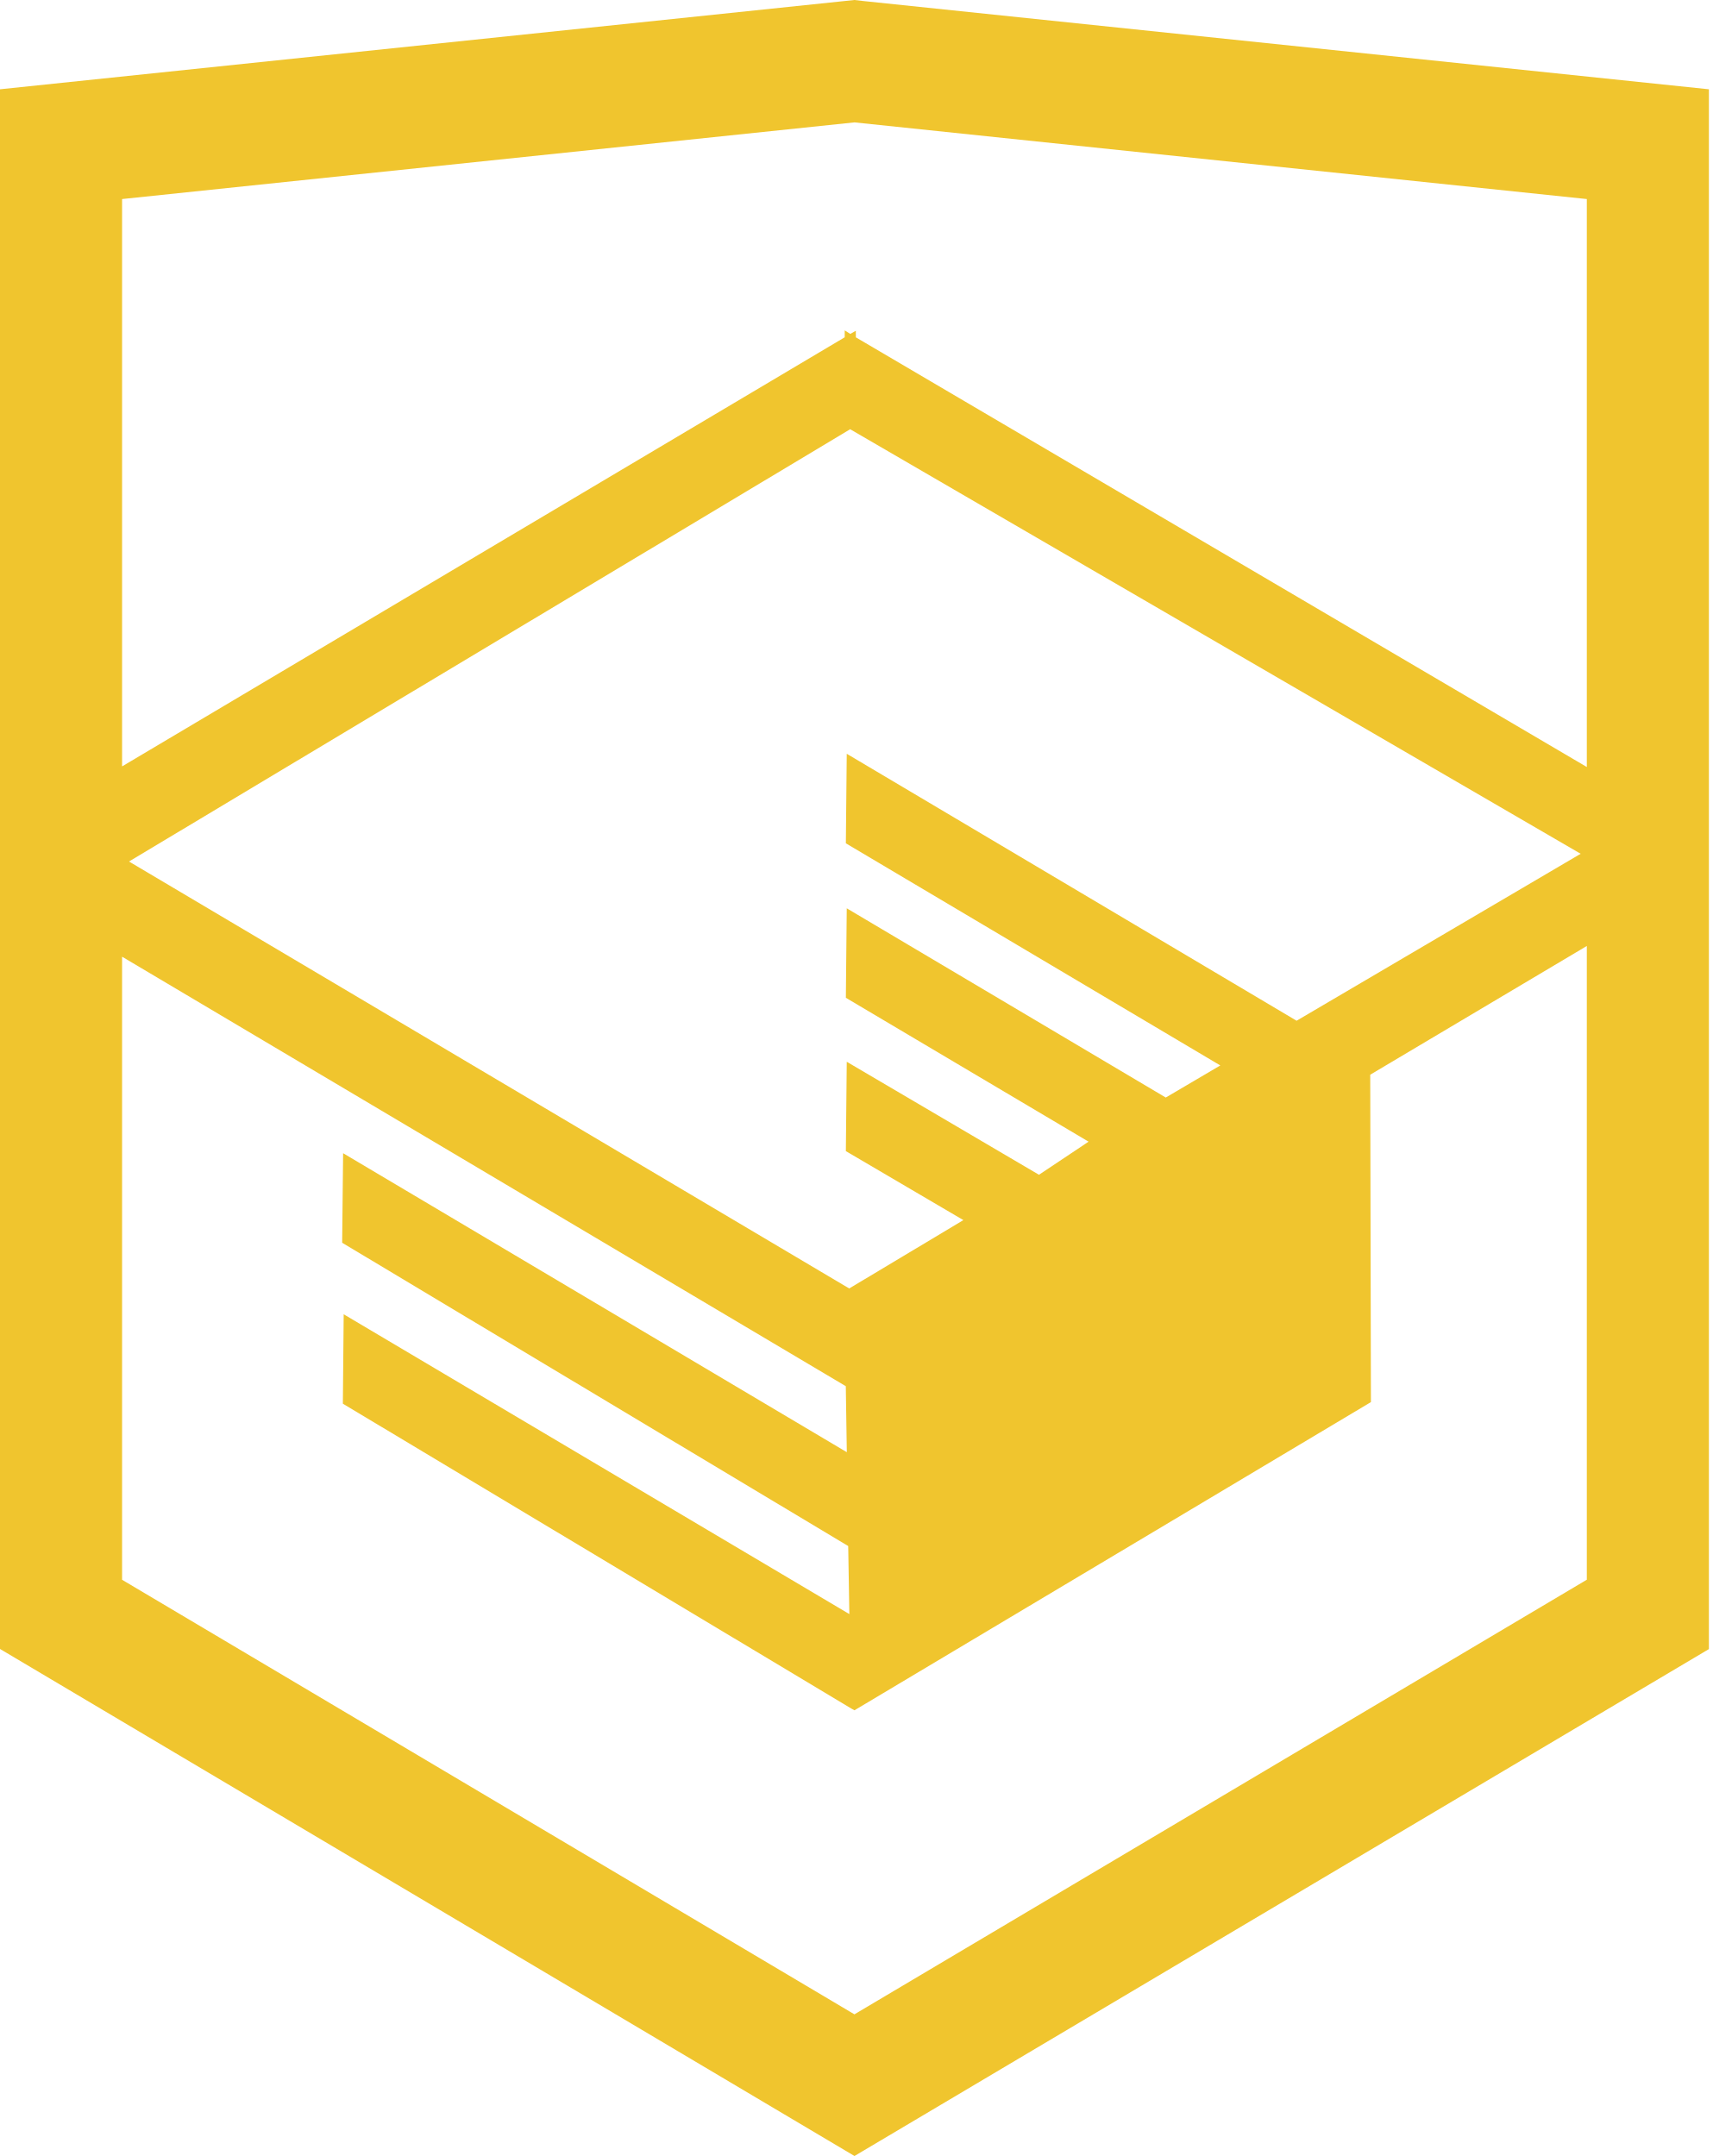
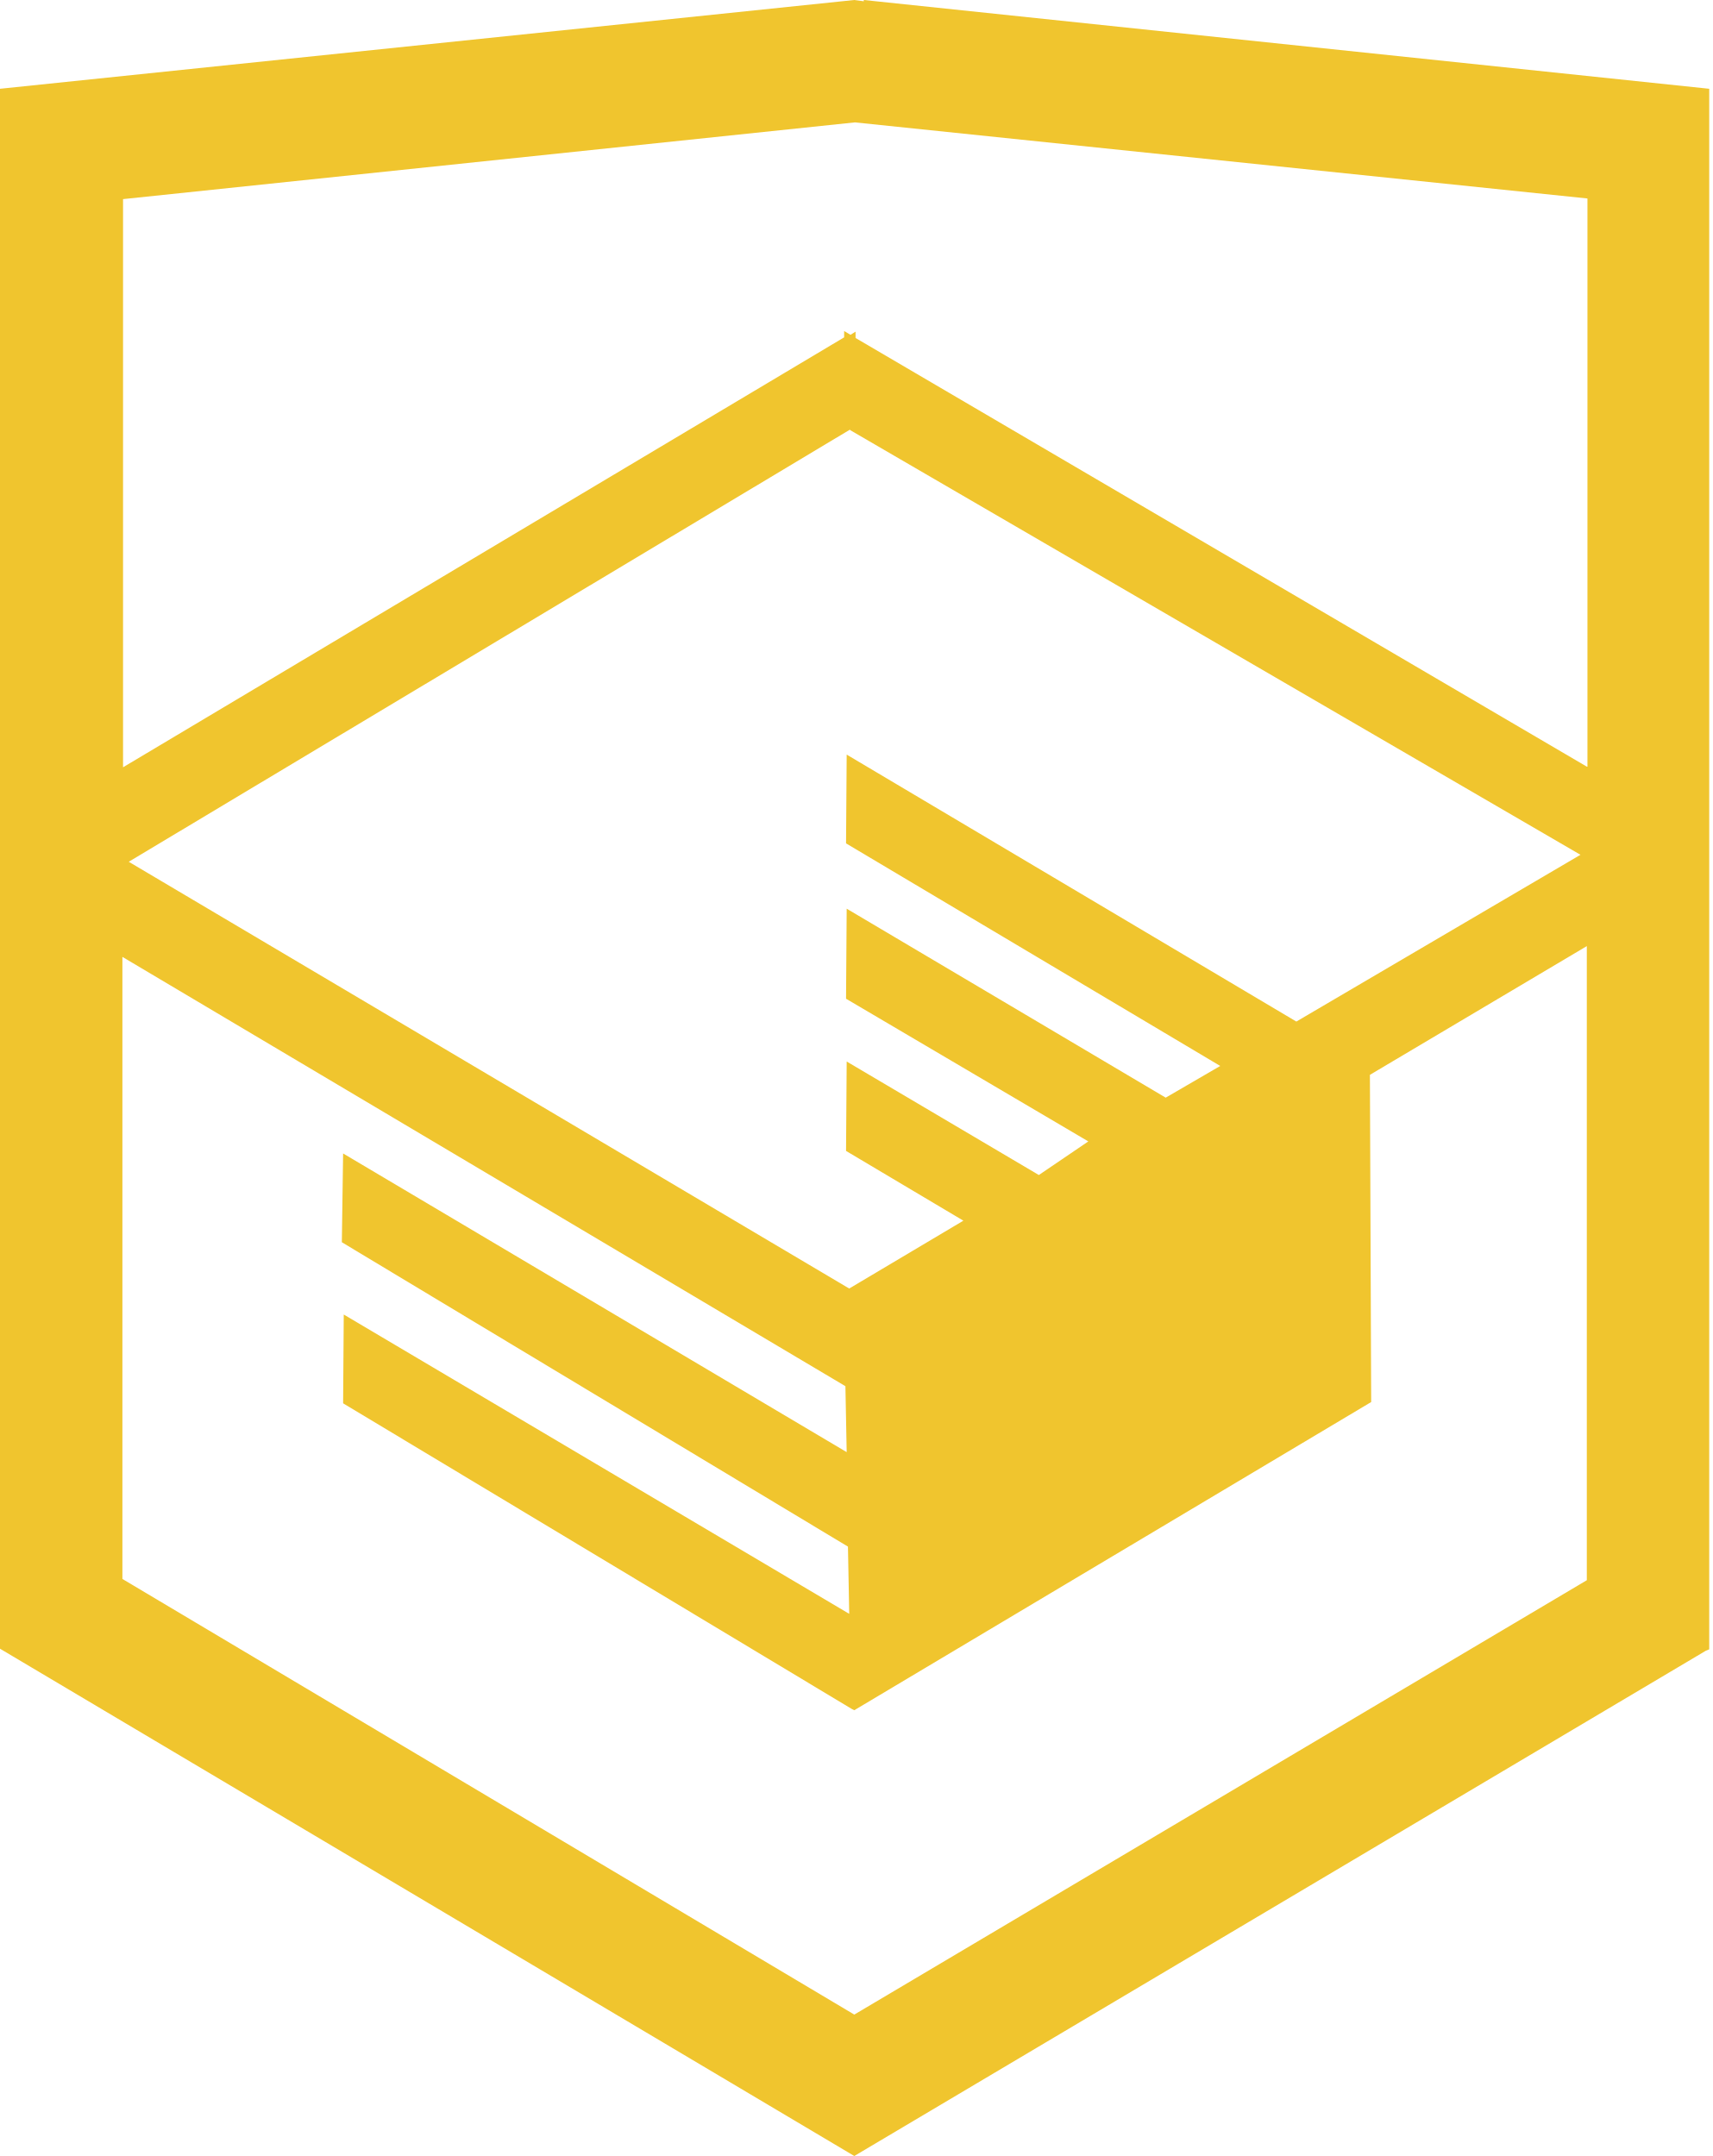
- <svg xmlns="http://www.w3.org/2000/svg" width="27" height="34" viewBox="0 0 27 34" fill="none">
-   <path d="M13.62 0.017L13.472 0L0 1.408V26.004L13.473 34L26.903 26.031L26.945 26.006V1.408L13.62 0.017ZM25.019 12.095L13.495 5.32L13.494 5.216L13.407 5.266L13.319 5.21V5.319L1.925 12.086V3.139L13.473 1.93L25.02 3.139V12.095H25.019ZM13.405 6.769L24.923 13.464L20.444 16.097L13.351 11.887L13.337 13.299L19.241 16.802L18.381 17.308L13.351 14.324L13.337 15.735L17.164 18.004L16.382 18.526L13.351 16.744L13.337 18.153L15.19 19.241L13.39 20.319L2.034 13.586L13.405 6.769ZM1.925 15.087L13.336 21.86L13.352 22.901L5.41 18.186L5.395 19.598L13.374 24.381L13.392 25.454L5.419 20.726L5.406 22.136L13.427 26.946L13.473 26.971L21.616 22.111L21.605 16.948L25.02 14.918V24.912L13.472 31.766L1.925 24.913V15.087Z" fill="#F0C52E" />
+ <svg xmlns="http://www.w3.org/2000/svg" width="27" height="34" fill="none">
+   <path d="M13.62.02L13.47 0 0 1.4V26l13.47 8 13.43-7.97.05-.02V1.4L13.62 0zm11.4 12.07L13.49 5.33v-.1l-.08.05-.1-.06v.1L1.94 12.1V3.14l11.54-1.21 11.55 1.2v8.96zM13.4 6.78l11.52 6.7-4.48 2.63-7.09-4.21-.01 1.4 5.9 3.51-.86.5-5.03-2.98-.01 1.42L17.16 18l-.78.53-3.03-1.79-.01 1.41 1.85 1.1-1.8 1.07-11.36-6.73 11.38-6.82zM1.93 15.09l11.4 6.77.02 1.04-7.94-4.71-.02 1.4 7.98 4.8.02 1.06-7.97-4.72-.01 1.4 8.02 4.82.04.02 8.15-4.86-.02-5.16 3.42-2.03v10l-11.55 6.85L1.93 24.9V15.1z" fill="#F0C52E" />
</svg>
